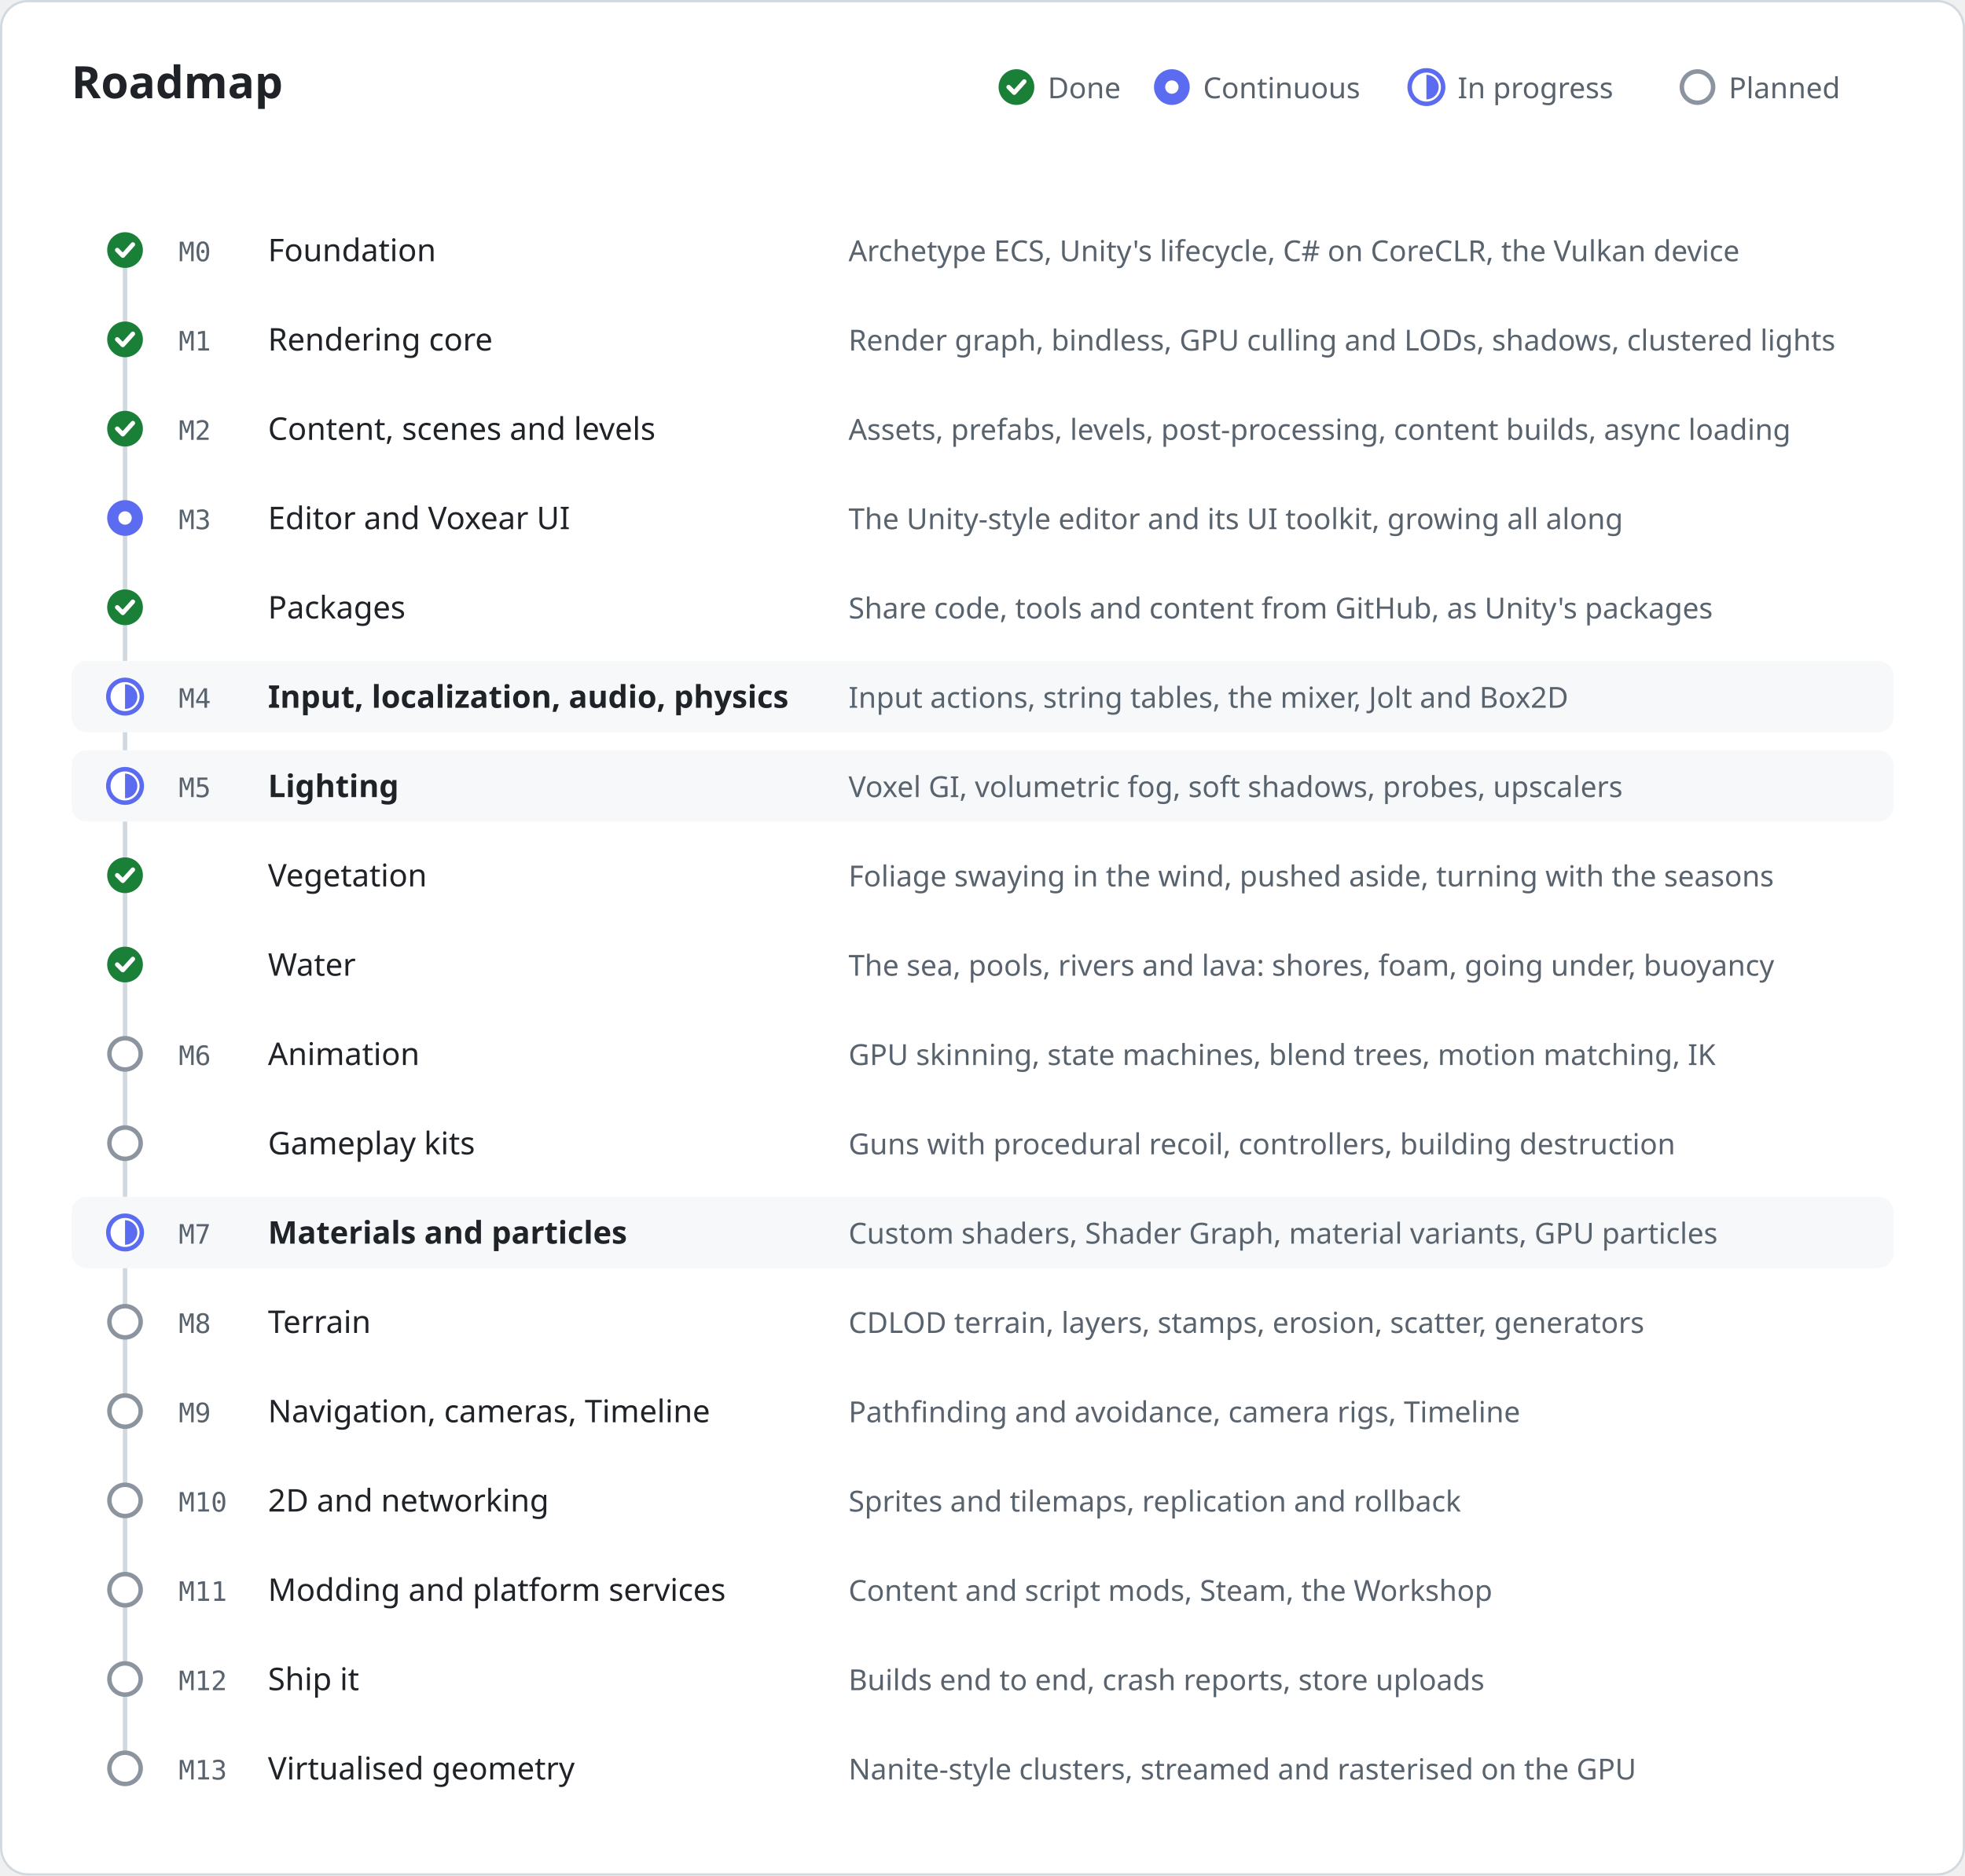
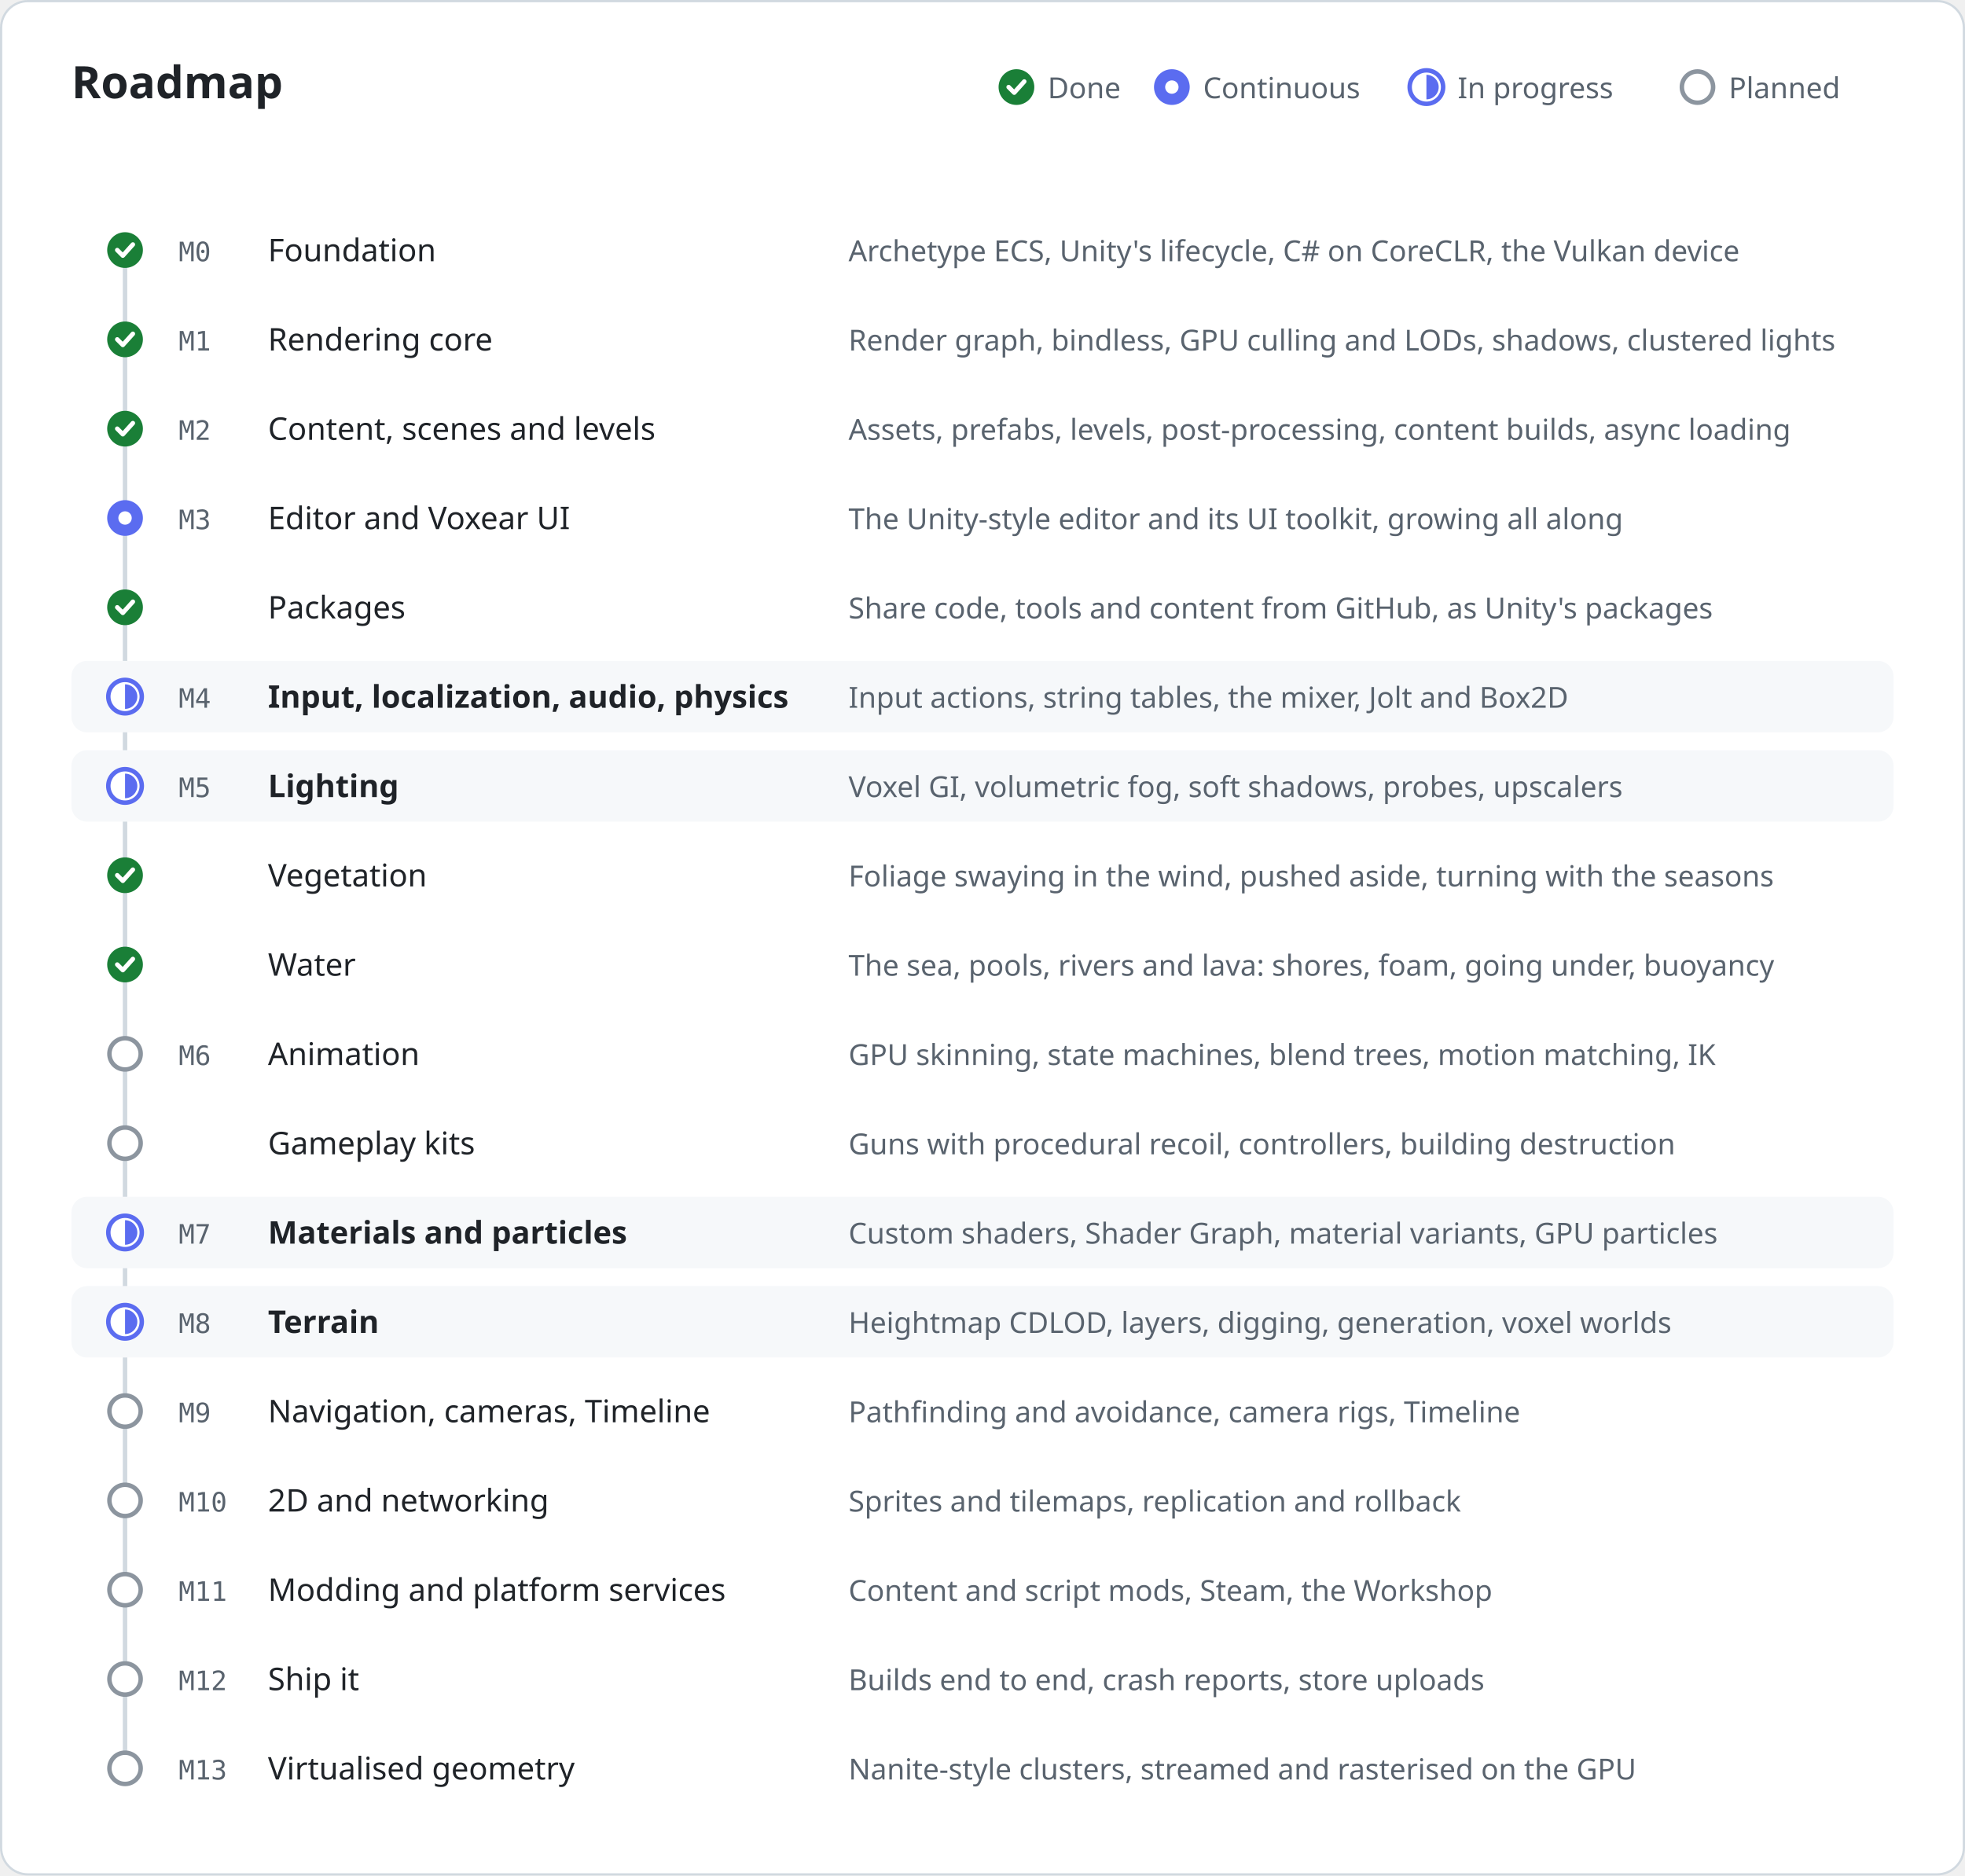
<svg xmlns="http://www.w3.org/2000/svg" width="880" height="840" viewBox="0 0 880 840" role="img" aria-label="Voxear roadmap">
  <rect x="0.5" y="0.5" width="879" height="839" rx="12" fill="#ffffff" stroke="#d1d9e0" />
  <text x="32" y="44" font-family="-apple-system, BlinkMacSystemFont, 'Segoe UI', 'Noto Sans', Helvetica, Arial, sans-serif" font-size="20" font-weight="600" fill="#1f2328">Roadmap</text>
  <circle cx="760.2" cy="39" r="7" fill="#ffffff" stroke="#8c959f" stroke-width="2" />
  <text x="774.2" y="44" font-family="-apple-system, BlinkMacSystemFont, 'Segoe UI', 'Noto Sans', Helvetica, Arial, sans-serif" font-size="13" fill="#59636e">Planned</text>
  <circle cx="638.8" cy="39" r="7.5" fill="#ffffff" stroke="#5b6cf0" stroke-width="2" />
  <path d="M638.8 33.5 a5.5 5.5 0 0 1 0 11 z" fill="#5b6cf0" />
  <text x="652.8" y="44" font-family="-apple-system, BlinkMacSystemFont, 'Segoe UI', 'Noto Sans', Helvetica, Arial, sans-serif" font-size="13" fill="#59636e">In progress</text>
  <circle cx="524.8" cy="39" r="8" fill="#5b6cf0" />
  <circle cx="524.8" cy="39" r="3" fill="#ffffff" />
  <text x="538.8" y="44" font-family="-apple-system, BlinkMacSystemFont, 'Segoe UI', 'Noto Sans', Helvetica, Arial, sans-serif" font-size="13" fill="#59636e">Continuous</text>
  <circle cx="455.2" cy="39" r="8" fill="#1a7f37" />
  <path d="M451.7 39 l2.5 2.5 l4.5-5" fill="none" stroke="#ffffff" stroke-width="2" stroke-linecap="round" stroke-linejoin="round" />
  <text x="469.2" y="44" font-family="-apple-system, BlinkMacSystemFont, 'Segoe UI', 'Noto Sans', Helvetica, Arial, sans-serif" font-size="13" fill="#59636e">Done</text>
  <line x1="56" y1="112" x2="56" y2="792" stroke="#d1d9e0" stroke-width="2" />
  <circle cx="56" cy="112" r="8" fill="#1a7f37" />
  <path d="M52.5 112 l2.5 2.5 l4.5-5" fill="none" stroke="#ffffff" stroke-width="2" stroke-linecap="round" stroke-linejoin="round" />
  <text x="80" y="117" font-family="ui-monospace, SFMono-Regular, 'SF Mono', Menlo, Consolas, monospace" font-size="12" fill="#59636e">M0</text>
  <text x="120" y="117" font-family="-apple-system, BlinkMacSystemFont, 'Segoe UI', 'Noto Sans', Helvetica, Arial, sans-serif" font-size="14" font-weight="500" fill="#1f2328">Foundation</text>
  <text x="380" y="117" font-family="-apple-system, BlinkMacSystemFont, 'Segoe UI', 'Noto Sans', Helvetica, Arial, sans-serif" font-size="13" fill="#59636e">Archetype ECS, Unity's lifecycle, C# on CoreCLR, the Vulkan device</text>
  <circle cx="56" cy="152" r="8" fill="#1a7f37" />
  <path d="M52.5 152 l2.5 2.5 l4.5-5" fill="none" stroke="#ffffff" stroke-width="2" stroke-linecap="round" stroke-linejoin="round" />
  <text x="80" y="157" font-family="ui-monospace, SFMono-Regular, 'SF Mono', Menlo, Consolas, monospace" font-size="12" fill="#59636e">M1</text>
  <text x="120" y="157" font-family="-apple-system, BlinkMacSystemFont, 'Segoe UI', 'Noto Sans', Helvetica, Arial, sans-serif" font-size="14" font-weight="500" fill="#1f2328">Rendering core</text>
  <text x="380" y="157" font-family="-apple-system, BlinkMacSystemFont, 'Segoe UI', 'Noto Sans', Helvetica, Arial, sans-serif" font-size="13" fill="#59636e">Render graph, bindless, GPU culling and LODs, shadows, clustered lights</text>
  <circle cx="56" cy="192" r="8" fill="#1a7f37" />
  <path d="M52.5 192 l2.5 2.5 l4.5-5" fill="none" stroke="#ffffff" stroke-width="2" stroke-linecap="round" stroke-linejoin="round" />
  <text x="80" y="197" font-family="ui-monospace, SFMono-Regular, 'SF Mono', Menlo, Consolas, monospace" font-size="12" fill="#59636e">M2</text>
  <text x="120" y="197" font-family="-apple-system, BlinkMacSystemFont, 'Segoe UI', 'Noto Sans', Helvetica, Arial, sans-serif" font-size="14" font-weight="500" fill="#1f2328">Content, scenes and levels</text>
  <text x="380" y="197" font-family="-apple-system, BlinkMacSystemFont, 'Segoe UI', 'Noto Sans', Helvetica, Arial, sans-serif" font-size="13" fill="#59636e">Assets, prefabs, levels, post-processing, content builds, async loading</text>
  <circle cx="56" cy="232" r="8" fill="#5b6cf0" />
  <circle cx="56" cy="232" r="3" fill="#ffffff" />
  <text x="80" y="237" font-family="ui-monospace, SFMono-Regular, 'SF Mono', Menlo, Consolas, monospace" font-size="12" fill="#59636e">M3</text>
  <text x="120" y="237" font-family="-apple-system, BlinkMacSystemFont, 'Segoe UI', 'Noto Sans', Helvetica, Arial, sans-serif" font-size="14" font-weight="500" fill="#1f2328">Editor and Voxear UI</text>
  <text x="380" y="237" font-family="-apple-system, BlinkMacSystemFont, 'Segoe UI', 'Noto Sans', Helvetica, Arial, sans-serif" font-size="13" fill="#59636e">The Unity-style editor and its UI toolkit, growing all along</text>
  <circle cx="56" cy="272" r="8" fill="#1a7f37" />
  <path d="M52.5 272 l2.5 2.5 l4.5-5" fill="none" stroke="#ffffff" stroke-width="2" stroke-linecap="round" stroke-linejoin="round" />
  <text x="80" y="277" font-family="ui-monospace, SFMono-Regular, 'SF Mono', Menlo, Consolas, monospace" font-size="12" fill="#59636e" />
  <text x="120" y="277" font-family="-apple-system, BlinkMacSystemFont, 'Segoe UI', 'Noto Sans', Helvetica, Arial, sans-serif" font-size="14" font-weight="500" fill="#1f2328">Packages</text>
  <text x="380" y="277" font-family="-apple-system, BlinkMacSystemFont, 'Segoe UI', 'Noto Sans', Helvetica, Arial, sans-serif" font-size="13" fill="#59636e">Share code, tools and content from GitHub, as Unity's packages</text>
  <rect x="32" y="296" width="816" height="32" rx="7" fill="#f6f8fa" />
  <circle cx="56" cy="312" r="7.5" fill="#ffffff" stroke="#5b6cf0" stroke-width="2" />
  <path d="M56 306.5 a5.5 5.5 0 0 1 0 11 z" fill="#5b6cf0" />
  <text x="80" y="317" font-family="ui-monospace, SFMono-Regular, 'SF Mono', Menlo, Consolas, monospace" font-size="12" fill="#59636e">M4</text>
  <text x="120" y="317" font-family="-apple-system, BlinkMacSystemFont, 'Segoe UI', 'Noto Sans', Helvetica, Arial, sans-serif" font-size="14" font-weight="600" fill="#1f2328">Input, localization, audio, physics</text>
  <text x="380" y="317" font-family="-apple-system, BlinkMacSystemFont, 'Segoe UI', 'Noto Sans', Helvetica, Arial, sans-serif" font-size="13" fill="#59636e">Input actions, string tables, the mixer, Jolt and Box2D</text>
  <rect x="32" y="336" width="816" height="32" rx="7" fill="#f6f8fa" />
  <circle cx="56" cy="352" r="7.5" fill="#ffffff" stroke="#5b6cf0" stroke-width="2" />
  <path d="M56 346.5 a5.5 5.5 0 0 1 0 11 z" fill="#5b6cf0" />
  <text x="80" y="357" font-family="ui-monospace, SFMono-Regular, 'SF Mono', Menlo, Consolas, monospace" font-size="12" fill="#59636e">M5</text>
  <text x="120" y="357" font-family="-apple-system, BlinkMacSystemFont, 'Segoe UI', 'Noto Sans', Helvetica, Arial, sans-serif" font-size="14" font-weight="600" fill="#1f2328">Lighting</text>
  <text x="380" y="357" font-family="-apple-system, BlinkMacSystemFont, 'Segoe UI', 'Noto Sans', Helvetica, Arial, sans-serif" font-size="13" fill="#59636e">Voxel GI, volumetric fog, soft shadows, probes, upscalers</text>
  <circle cx="56" cy="392" r="8" fill="#1a7f37" />
  <path d="M52.5 392 l2.5 2.5 l4.5-5" fill="none" stroke="#ffffff" stroke-width="2" stroke-linecap="round" stroke-linejoin="round" />
  <text x="80" y="397" font-family="ui-monospace, SFMono-Regular, 'SF Mono', Menlo, Consolas, monospace" font-size="12" fill="#59636e" />
  <text x="120" y="397" font-family="-apple-system, BlinkMacSystemFont, 'Segoe UI', 'Noto Sans', Helvetica, Arial, sans-serif" font-size="14" font-weight="500" fill="#1f2328">Vegetation</text>
  <text x="380" y="397" font-family="-apple-system, BlinkMacSystemFont, 'Segoe UI', 'Noto Sans', Helvetica, Arial, sans-serif" font-size="13" fill="#59636e">Foliage swaying in the wind, pushed aside, turning with the seasons</text>
  <circle cx="56" cy="432" r="8" fill="#1a7f37" />
  <path d="M52.5 432 l2.5 2.5 l4.5-5" fill="none" stroke="#ffffff" stroke-width="2" stroke-linecap="round" stroke-linejoin="round" />
  <text x="80" y="437" font-family="ui-monospace, SFMono-Regular, 'SF Mono', Menlo, Consolas, monospace" font-size="12" fill="#59636e" />
  <text x="120" y="437" font-family="-apple-system, BlinkMacSystemFont, 'Segoe UI', 'Noto Sans', Helvetica, Arial, sans-serif" font-size="14" font-weight="500" fill="#1f2328">Water</text>
  <text x="380" y="437" font-family="-apple-system, BlinkMacSystemFont, 'Segoe UI', 'Noto Sans', Helvetica, Arial, sans-serif" font-size="13" fill="#59636e">The sea, pools, rivers and lava: shores, foam, going under, buoyancy</text>
  <circle cx="56" cy="472" r="7" fill="#ffffff" stroke="#8c959f" stroke-width="2" />
  <text x="80" y="477" font-family="ui-monospace, SFMono-Regular, 'SF Mono', Menlo, Consolas, monospace" font-size="12" fill="#59636e">M6</text>
  <text x="120" y="477" font-family="-apple-system, BlinkMacSystemFont, 'Segoe UI', 'Noto Sans', Helvetica, Arial, sans-serif" font-size="14" font-weight="500" fill="#1f2328">Animation</text>
  <text x="380" y="477" font-family="-apple-system, BlinkMacSystemFont, 'Segoe UI', 'Noto Sans', Helvetica, Arial, sans-serif" font-size="13" fill="#59636e">GPU skinning, state machines, blend trees, motion matching, IK</text>
  <circle cx="56" cy="512" r="7" fill="#ffffff" stroke="#8c959f" stroke-width="2" />
  <text x="80" y="517" font-family="ui-monospace, SFMono-Regular, 'SF Mono', Menlo, Consolas, monospace" font-size="12" fill="#59636e" />
  <text x="120" y="517" font-family="-apple-system, BlinkMacSystemFont, 'Segoe UI', 'Noto Sans', Helvetica, Arial, sans-serif" font-size="14" font-weight="500" fill="#1f2328">Gameplay kits</text>
  <text x="380" y="517" font-family="-apple-system, BlinkMacSystemFont, 'Segoe UI', 'Noto Sans', Helvetica, Arial, sans-serif" font-size="13" fill="#59636e">Guns with procedural recoil, controllers, building destruction</text>
  <rect x="32" y="536" width="816" height="32" rx="7" fill="#f6f8fa" />
  <circle cx="56" cy="552" r="7.5" fill="#ffffff" stroke="#5b6cf0" stroke-width="2" />
  <path d="M56 546.5 a5.5 5.5 0 0 1 0 11 z" fill="#5b6cf0" />
  <text x="80" y="557" font-family="ui-monospace, SFMono-Regular, 'SF Mono', Menlo, Consolas, monospace" font-size="12" fill="#59636e">M7</text>
  <text x="120" y="557" font-family="-apple-system, BlinkMacSystemFont, 'Segoe UI', 'Noto Sans', Helvetica, Arial, sans-serif" font-size="14" font-weight="600" fill="#1f2328">Materials and particles</text>
  <text x="380" y="557" font-family="-apple-system, BlinkMacSystemFont, 'Segoe UI', 'Noto Sans', Helvetica, Arial, sans-serif" font-size="13" fill="#59636e">Custom shaders, Shader Graph, material variants, GPU particles</text>
-   <circle cx="56" cy="592" r="7" fill="#ffffff" stroke="#8c959f" stroke-width="2" />
+   <rect x="32" y="576" width="816" height="32" rx="7" fill="#f6f8fa" />
+   <circle cx="56" cy="592" r="7.5" fill="#ffffff" stroke="#5b6cf0" stroke-width="2" />
+   <path d="M56 586.5 a5.5 5.5 0 0 1 0 11 z" fill="#5b6cf0" />
  <text x="80" y="597" font-family="ui-monospace, SFMono-Regular, 'SF Mono', Menlo, Consolas, monospace" font-size="12" fill="#59636e">M8</text>
-   <text x="120" y="597" font-family="-apple-system, BlinkMacSystemFont, 'Segoe UI', 'Noto Sans', Helvetica, Arial, sans-serif" font-size="14" font-weight="500" fill="#1f2328">Terrain</text>
-   <text x="380" y="597" font-family="-apple-system, BlinkMacSystemFont, 'Segoe UI', 'Noto Sans', Helvetica, Arial, sans-serif" font-size="13" fill="#59636e">CDLOD terrain, layers, stamps, erosion, scatter, generators</text>
+   <text x="120" y="597" font-family="-apple-system, BlinkMacSystemFont, 'Segoe UI', 'Noto Sans', Helvetica, Arial, sans-serif" font-size="14" font-weight="600" fill="#1f2328">Terrain</text>
+   <text x="380" y="597" font-family="-apple-system, BlinkMacSystemFont, 'Segoe UI', 'Noto Sans', Helvetica, Arial, sans-serif" font-size="13" fill="#59636e">Heightmap CDLOD, layers, digging, generation, voxel worlds</text>
  <circle cx="56" cy="632" r="7" fill="#ffffff" stroke="#8c959f" stroke-width="2" />
  <text x="80" y="637" font-family="ui-monospace, SFMono-Regular, 'SF Mono', Menlo, Consolas, monospace" font-size="12" fill="#59636e">M9</text>
  <text x="120" y="637" font-family="-apple-system, BlinkMacSystemFont, 'Segoe UI', 'Noto Sans', Helvetica, Arial, sans-serif" font-size="14" font-weight="500" fill="#1f2328">Navigation, cameras, Timeline</text>
  <text x="380" y="637" font-family="-apple-system, BlinkMacSystemFont, 'Segoe UI', 'Noto Sans', Helvetica, Arial, sans-serif" font-size="13" fill="#59636e">Pathfinding and avoidance, camera rigs, Timeline</text>
  <circle cx="56" cy="672" r="7" fill="#ffffff" stroke="#8c959f" stroke-width="2" />
  <text x="80" y="677" font-family="ui-monospace, SFMono-Regular, 'SF Mono', Menlo, Consolas, monospace" font-size="12" fill="#59636e">M10</text>
  <text x="120" y="677" font-family="-apple-system, BlinkMacSystemFont, 'Segoe UI', 'Noto Sans', Helvetica, Arial, sans-serif" font-size="14" font-weight="500" fill="#1f2328">2D and networking</text>
  <text x="380" y="677" font-family="-apple-system, BlinkMacSystemFont, 'Segoe UI', 'Noto Sans', Helvetica, Arial, sans-serif" font-size="13" fill="#59636e">Sprites and tilemaps, replication and rollback</text>
  <circle cx="56" cy="712" r="7" fill="#ffffff" stroke="#8c959f" stroke-width="2" />
  <text x="80" y="717" font-family="ui-monospace, SFMono-Regular, 'SF Mono', Menlo, Consolas, monospace" font-size="12" fill="#59636e">M11</text>
  <text x="120" y="717" font-family="-apple-system, BlinkMacSystemFont, 'Segoe UI', 'Noto Sans', Helvetica, Arial, sans-serif" font-size="14" font-weight="500" fill="#1f2328">Modding and platform services</text>
  <text x="380" y="717" font-family="-apple-system, BlinkMacSystemFont, 'Segoe UI', 'Noto Sans', Helvetica, Arial, sans-serif" font-size="13" fill="#59636e">Content and script mods, Steam, the Workshop</text>
  <circle cx="56" cy="752" r="7" fill="#ffffff" stroke="#8c959f" stroke-width="2" />
  <text x="80" y="757" font-family="ui-monospace, SFMono-Regular, 'SF Mono', Menlo, Consolas, monospace" font-size="12" fill="#59636e">M12</text>
  <text x="120" y="757" font-family="-apple-system, BlinkMacSystemFont, 'Segoe UI', 'Noto Sans', Helvetica, Arial, sans-serif" font-size="14" font-weight="500" fill="#1f2328">Ship it</text>
  <text x="380" y="757" font-family="-apple-system, BlinkMacSystemFont, 'Segoe UI', 'Noto Sans', Helvetica, Arial, sans-serif" font-size="13" fill="#59636e">Builds end to end, crash reports, store uploads</text>
  <circle cx="56" cy="792" r="7" fill="#ffffff" stroke="#8c959f" stroke-width="2" />
  <text x="80" y="797" font-family="ui-monospace, SFMono-Regular, 'SF Mono', Menlo, Consolas, monospace" font-size="12" fill="#59636e">M13</text>
  <text x="120" y="797" font-family="-apple-system, BlinkMacSystemFont, 'Segoe UI', 'Noto Sans', Helvetica, Arial, sans-serif" font-size="14" font-weight="500" fill="#1f2328">Virtualised geometry</text>
  <text x="380" y="797" font-family="-apple-system, BlinkMacSystemFont, 'Segoe UI', 'Noto Sans', Helvetica, Arial, sans-serif" font-size="13" fill="#59636e">Nanite-style clusters, streamed and rasterised on the GPU</text>
</svg>
